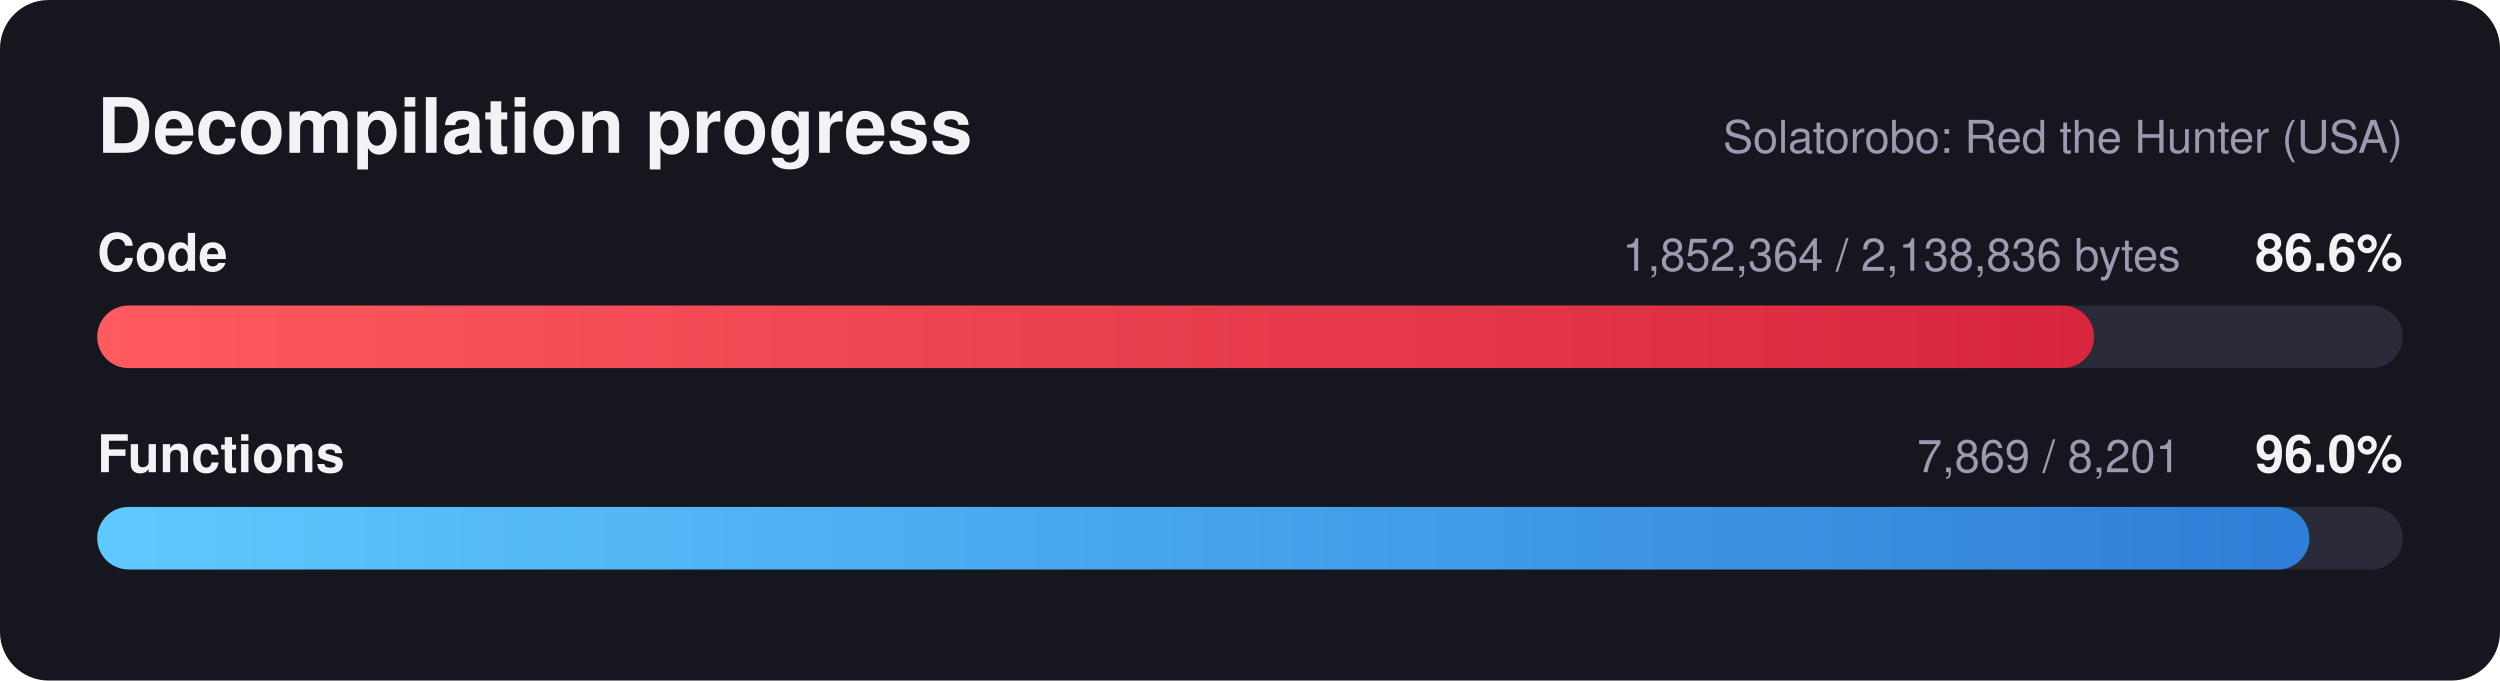
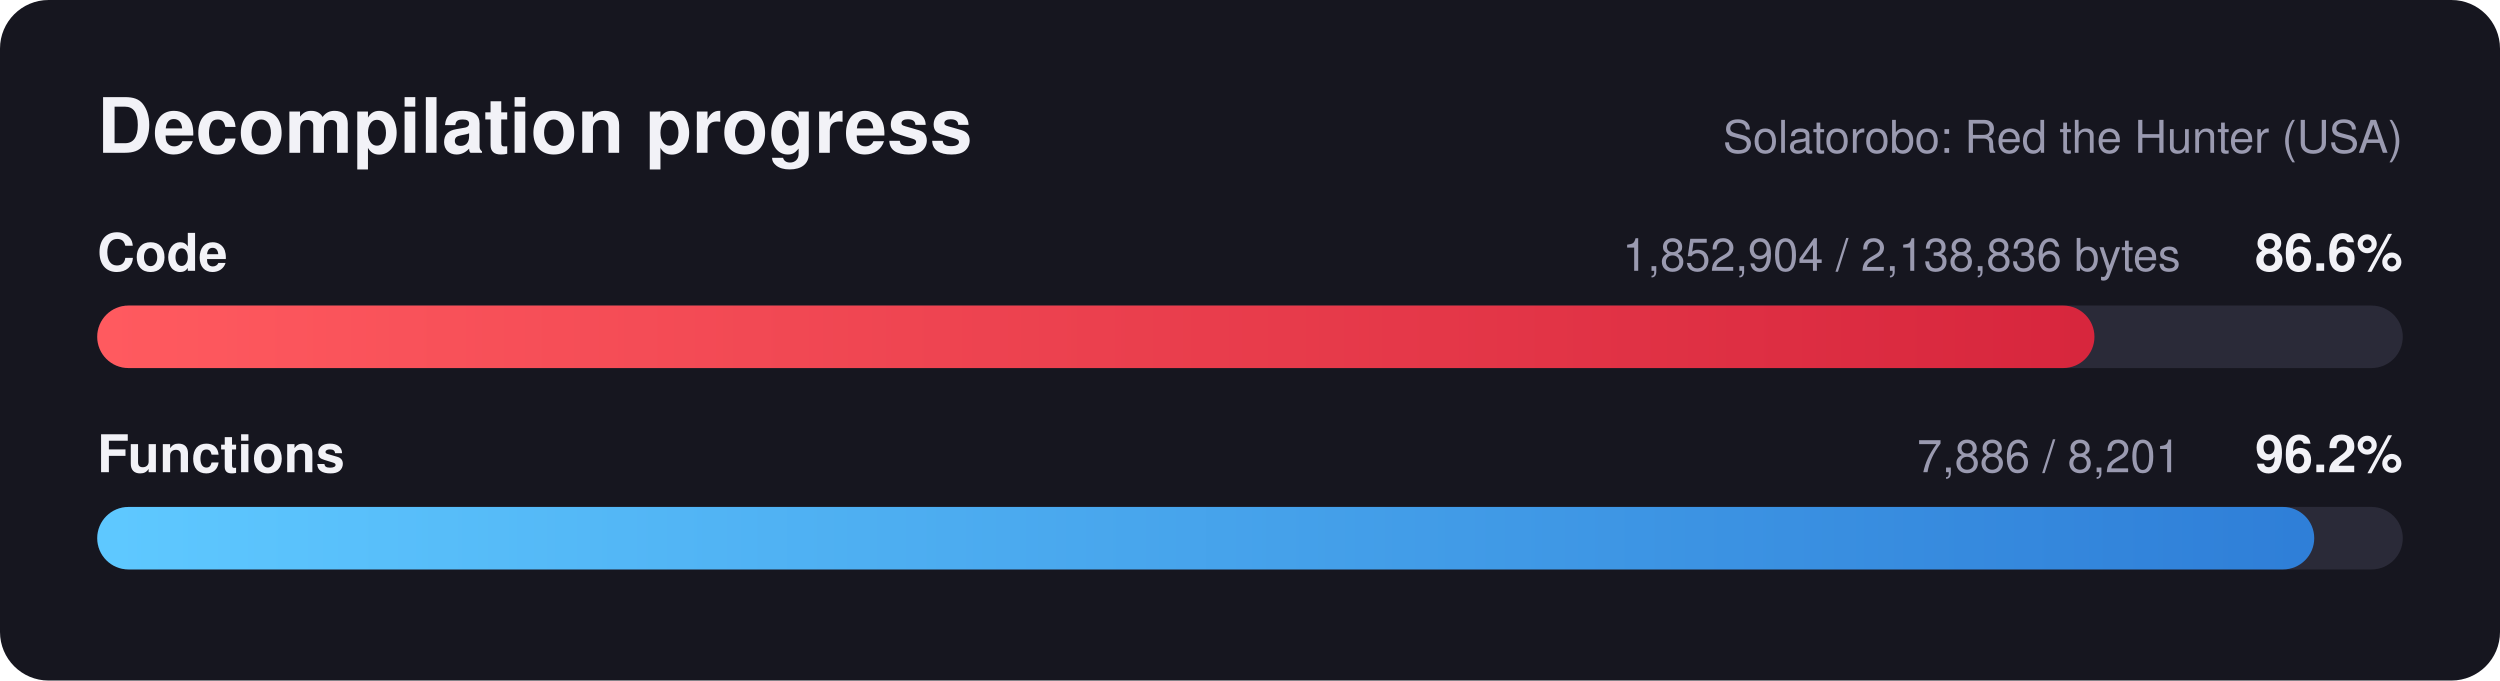
<svg xmlns="http://www.w3.org/2000/svg" width="720" height="196" viewBox="0 0 720 196" font-family="Segoe UI, Helvetica, Arial, sans-serif">
  <defs>
    <linearGradient id="red" x1="0" x2="1" y1="0" y2="0">
      <stop offset="0" stop-color="#ff5a5f" />
      <stop offset="1" stop-color="#d7263d" />
    </linearGradient>
    <linearGradient id="blue" x1="0" x2="1" y1="0" y2="0">
      <stop offset="0" stop-color="#5ec8ff" />
      <stop offset="1" stop-color="#2f7fd8" />
    </linearGradient>
  </defs>
  <rect width="720" height="196" rx="14" fill="#16161f" />
  <text x="28" y="44" fill="#f2f2f7" font-size="22" font-weight="700">Decompilation progress</text>
  <text x="692" y="44" fill="#9a9ab0" font-size="13" text-anchor="end">Solatorobo: Red the Hunter (USA)</text>
  <text x="28" y="78" fill="#f2f2f7" font-size="15" font-weight="600">Code</text>
  <text x="692" y="78" fill="#f2f2f7" font-size="15" font-weight="700" text-anchor="end">86.6%</text>
-   <text x="628" y="78" fill="#9a9ab0" font-size="13" text-anchor="end">1,852,364 / 2,138,836 bytes</text>
+   <text x="628" y="78" fill="#9a9ab0" font-size="13" text-anchor="end">1,852,904 / 2,138,836 bytes</text>
  <rect x="28" y="88" width="664" height="18" rx="9.0" fill="#2a2a38" />
-   <rect x="28" y="88" width="575.1" height="18" rx="9.0" fill="url(#red)" />
+   <rect x="28" y="88" width="575.2" height="18" rx="9.0" fill="url(#red)" />
  <text x="28" y="136" fill="#f2f2f7" font-size="15" font-weight="600">Functions</text>
-   <text x="692" y="136" fill="#f2f2f7" font-size="15" font-weight="700" text-anchor="end">96.0%</text>
-   <text x="628" y="136" fill="#9a9ab0" font-size="13" text-anchor="end">7,869 / 8,201</text>
+   <text x="692" y="136" fill="#f2f2f7" font-size="15" font-weight="700" text-anchor="end">96.2%</text>
+   <text x="628" y="136" fill="#9a9ab0" font-size="13" text-anchor="end">7,886 / 8,201</text>
  <rect x="28" y="146" width="664" height="18" rx="9.0" fill="#2a2a38" />
-   <rect x="28" y="146" width="637.1" height="18" rx="9.0" fill="url(#blue)" />
+   <rect x="28" y="146" width="638.5" height="18" rx="9.0" fill="url(#blue)" />
</svg>
